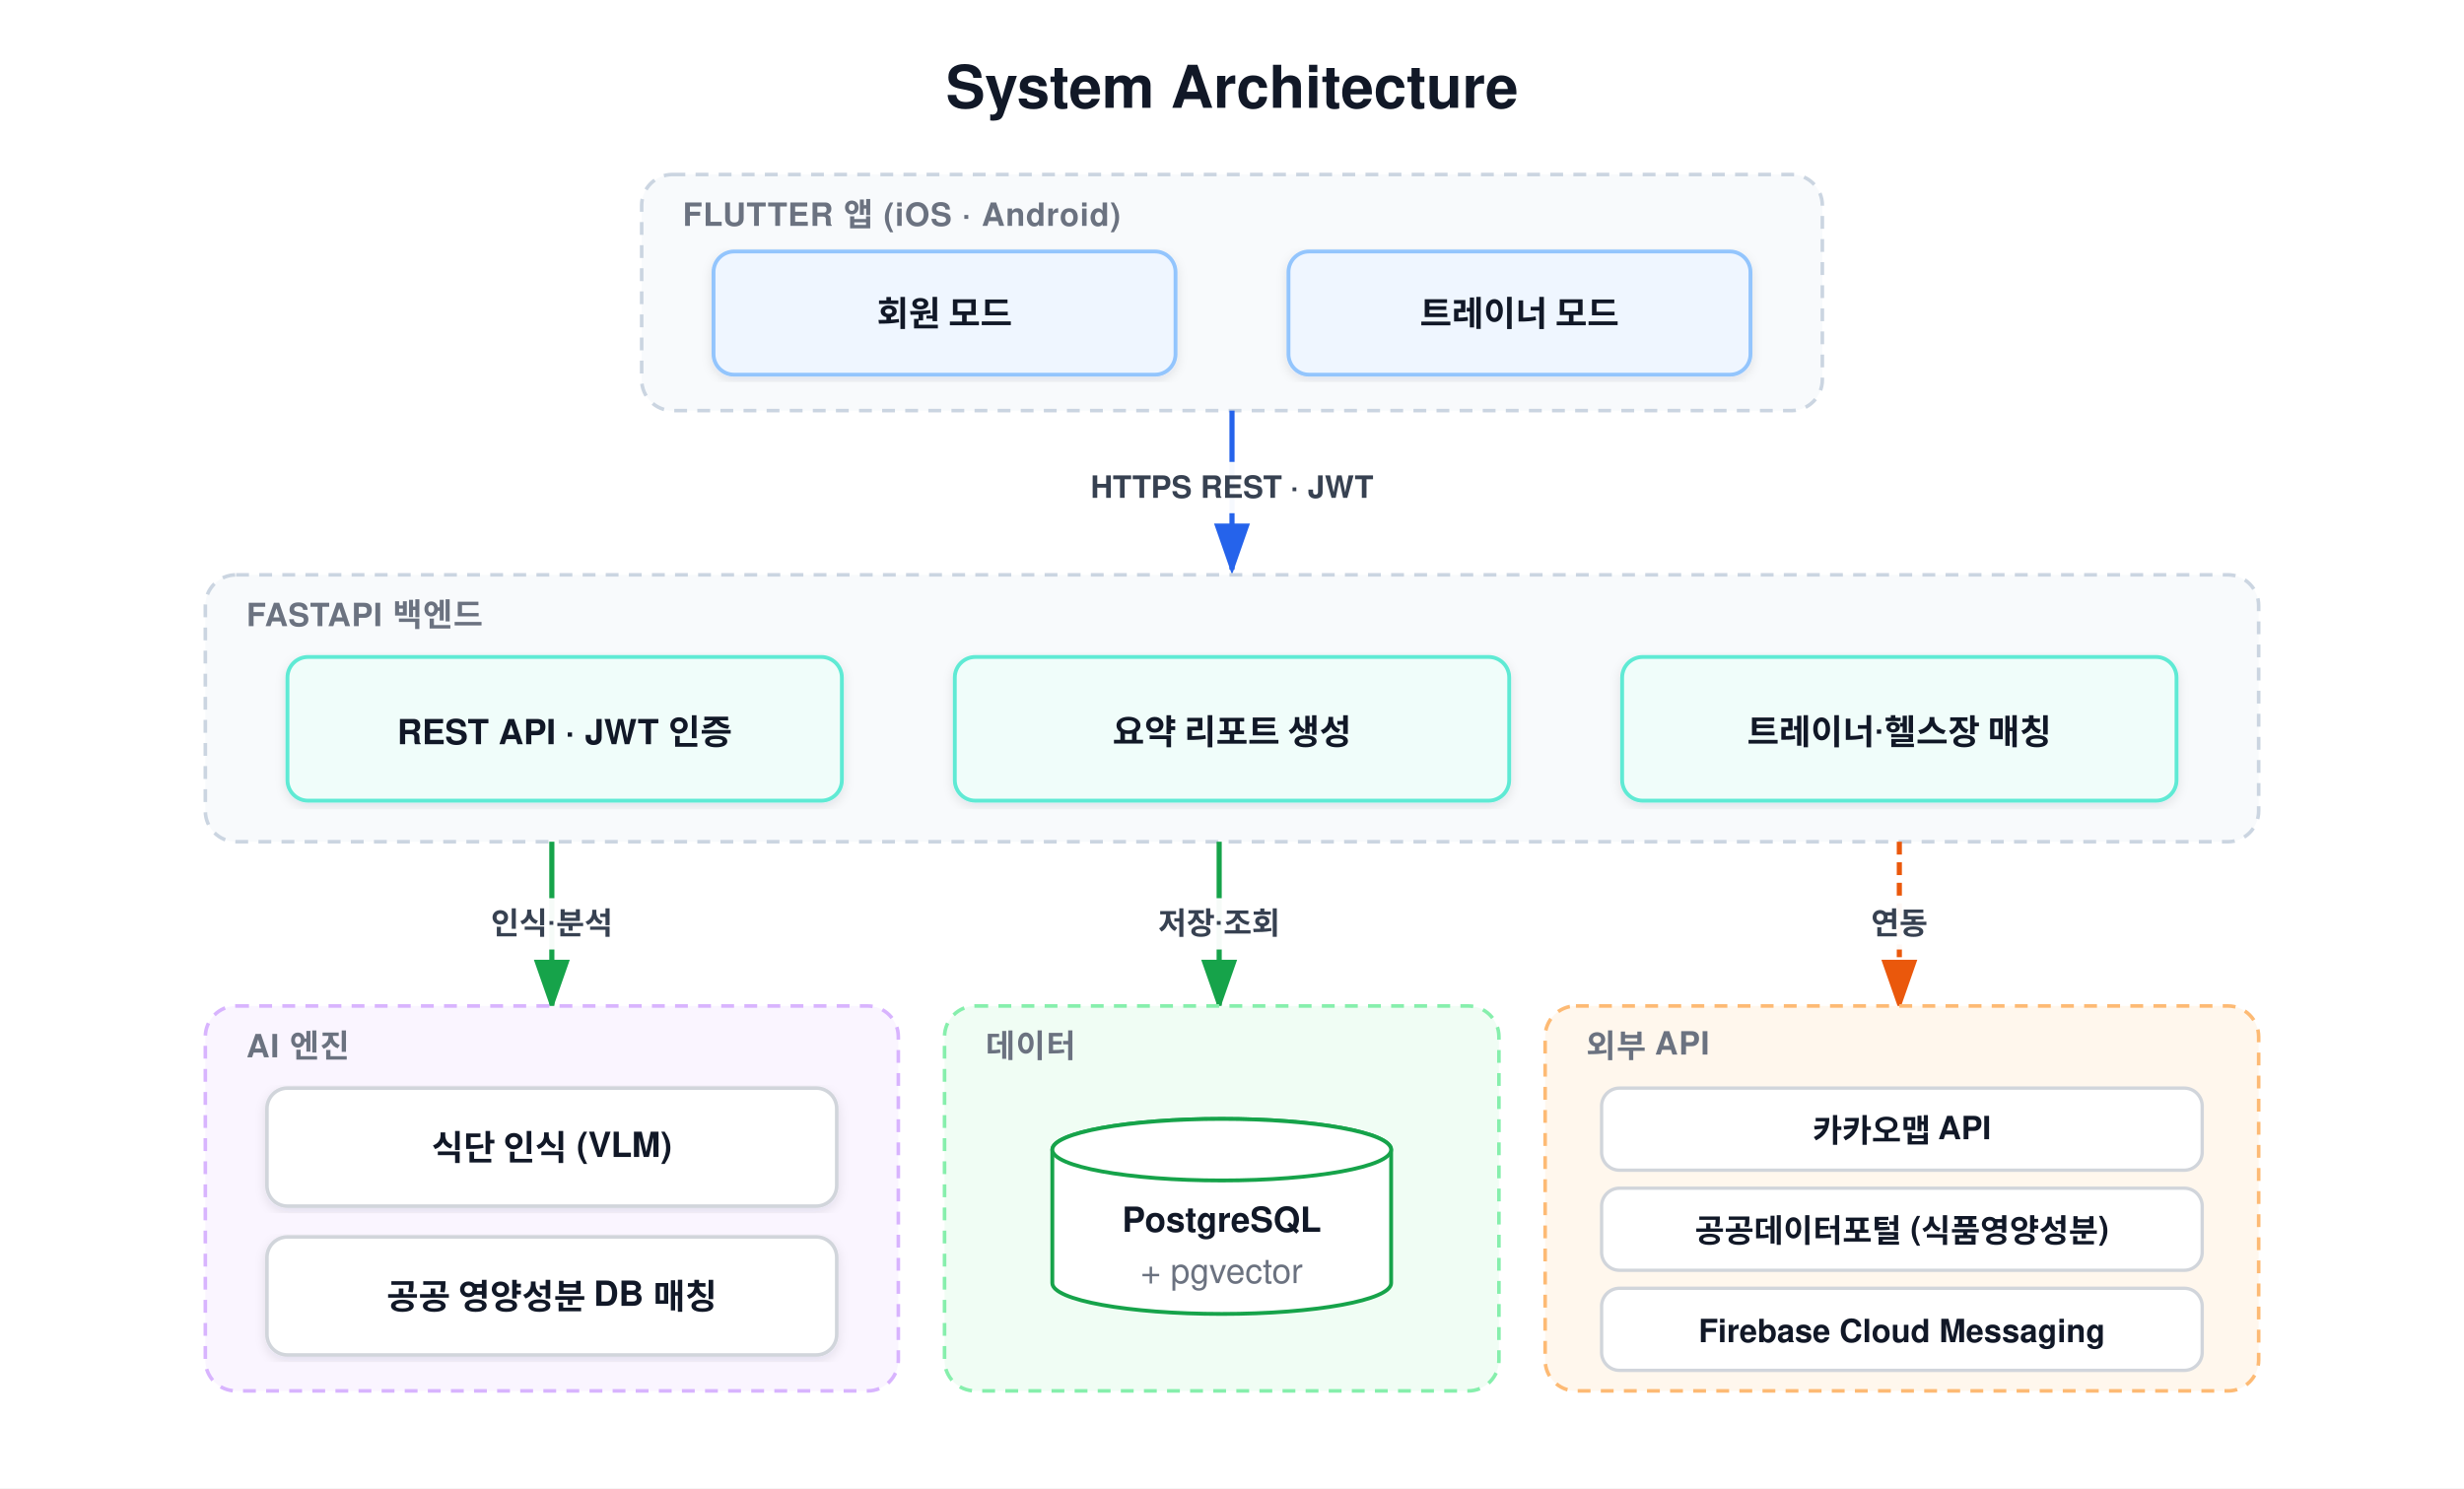
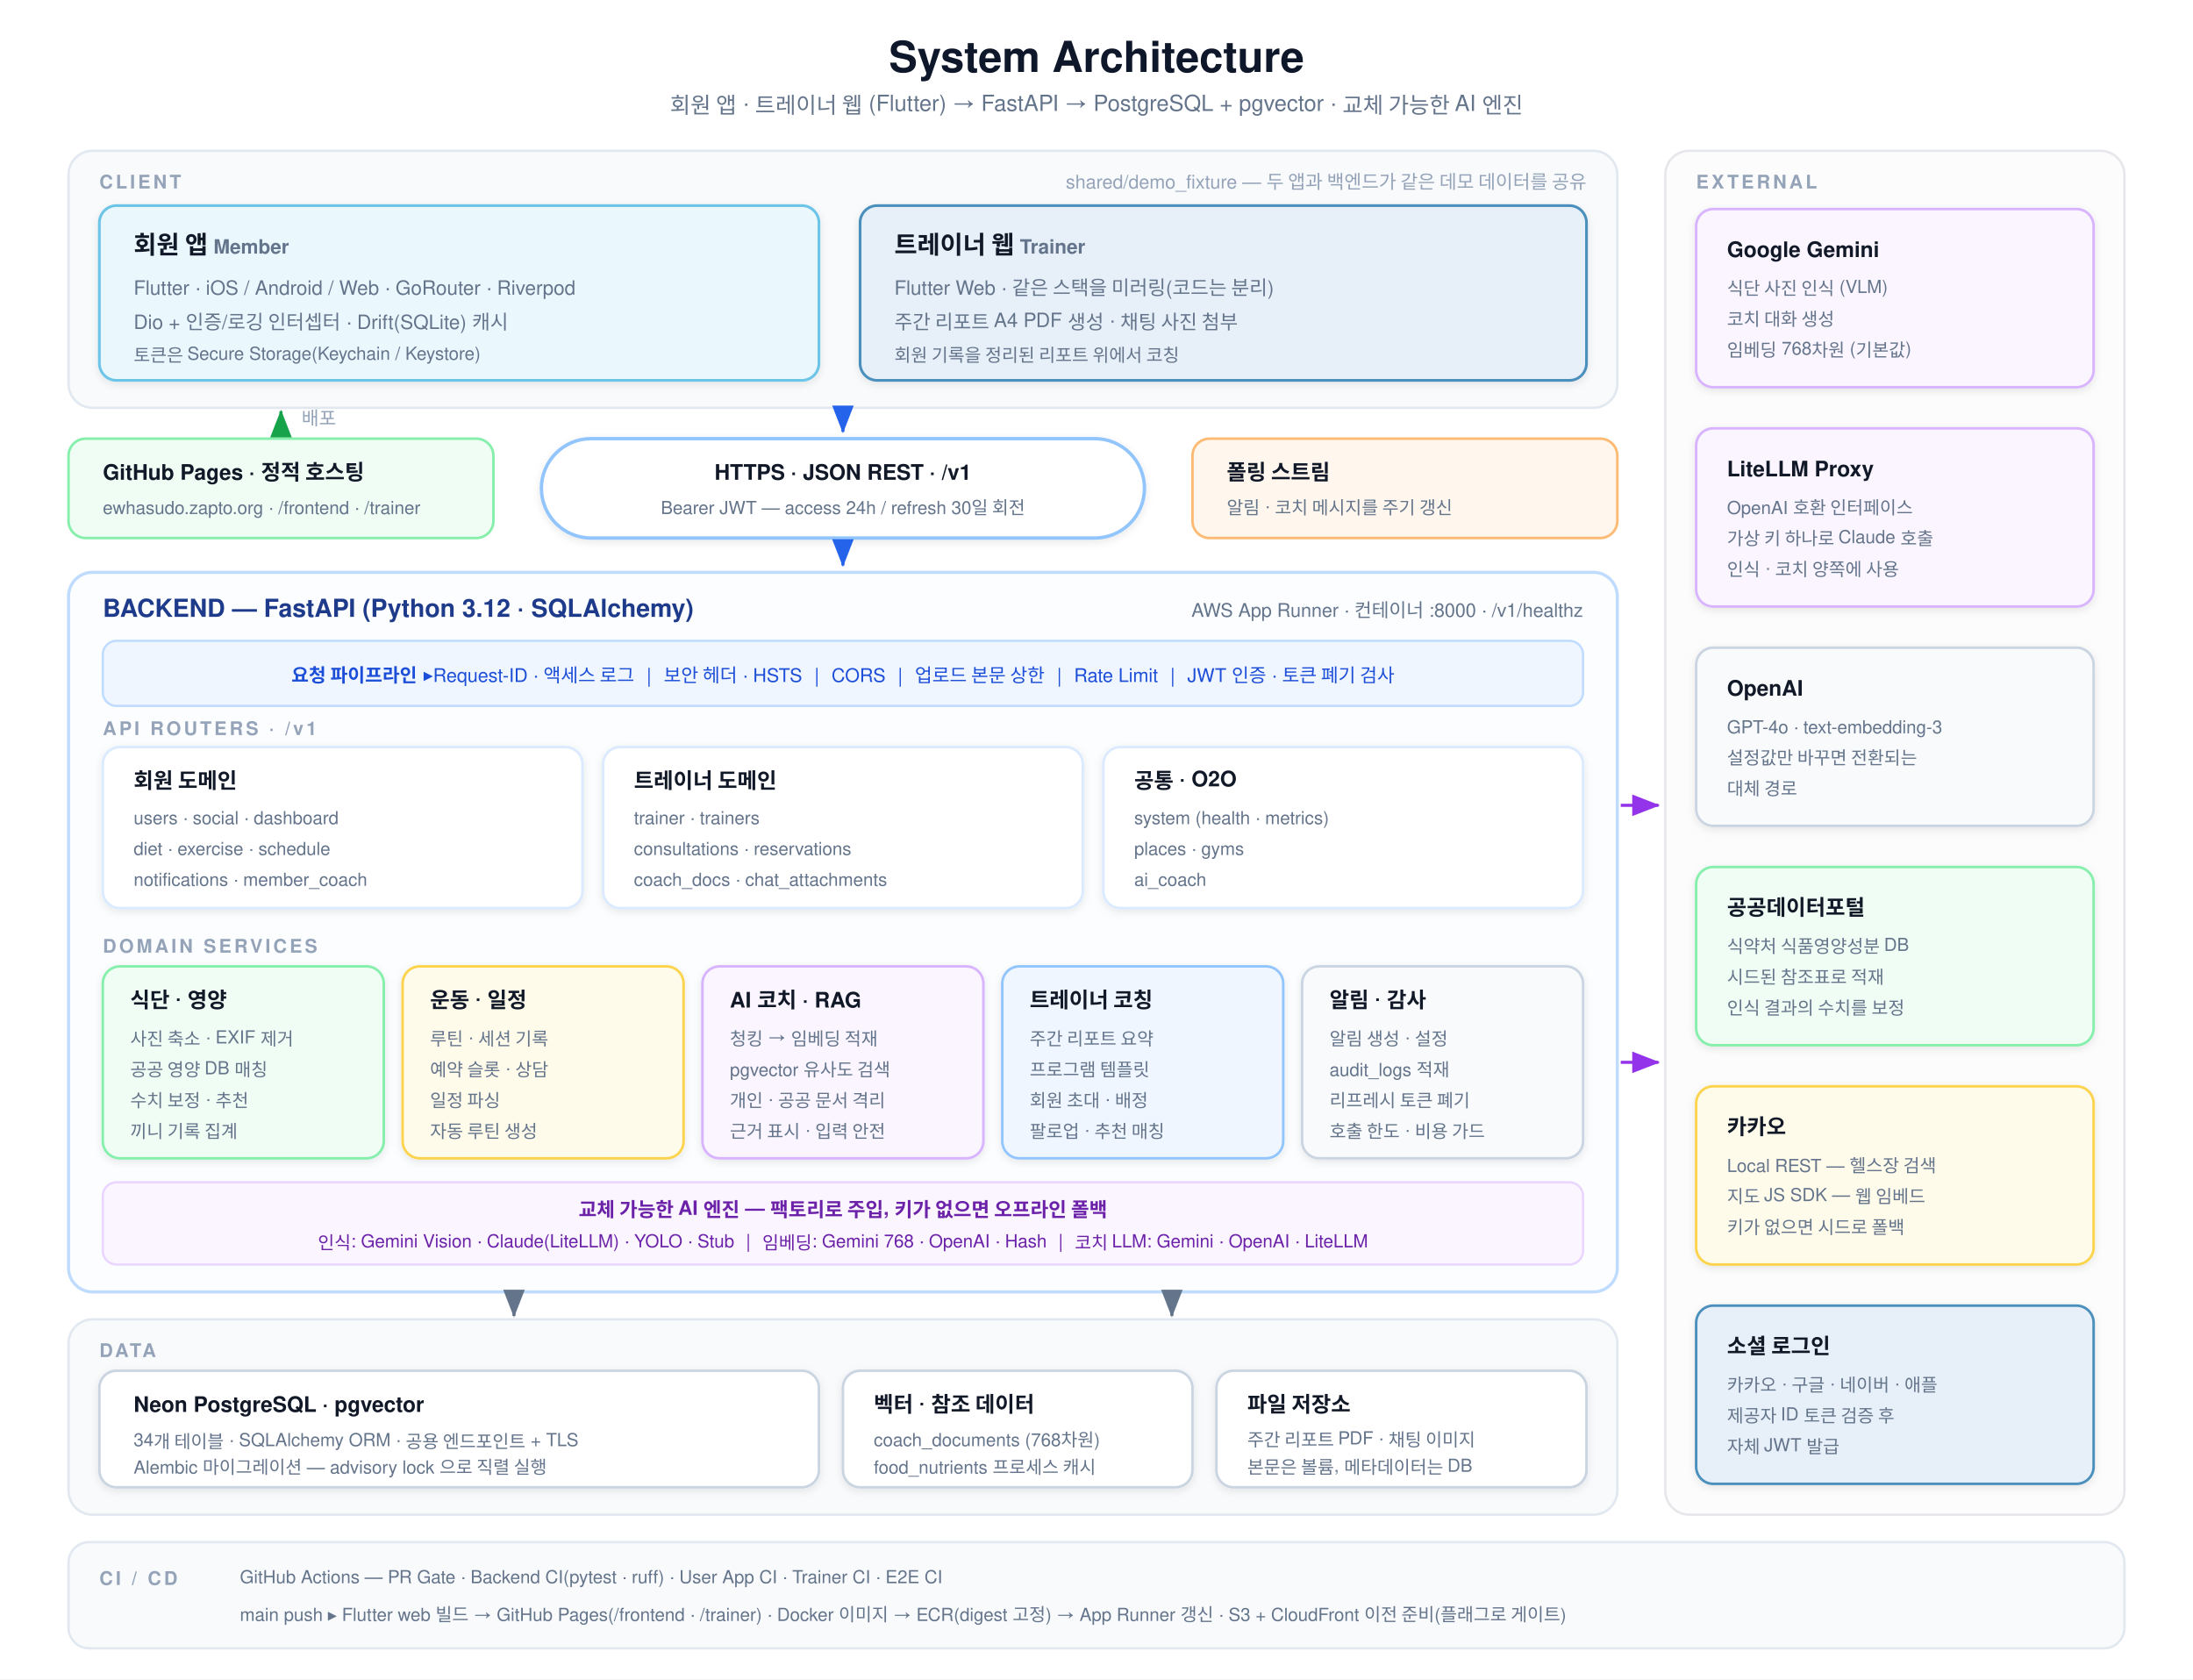
- <svg xmlns="http://www.w3.org/2000/svg" viewBox="0 0 960 580" width="960" height="580">
+ <svg xmlns="http://www.w3.org/2000/svg" viewBox="0 0 1280 980" width="1280" height="980">
  <style>
    text { font-family: 'Helvetica Neue', Helvetica, Arial, 'Apple SD Gothic Neo', 'Malgun Gothic', sans-serif; }
-     .title { font-size: 23px; font-weight: 700; fill: #111827; }
-     .layer { font-size: 12.5px; font-weight: 700; fill: #6b7280; letter-spacing: 0.3px; }
-     .node { font-size: 13.5px; font-weight: 600; fill: #111827; }
-     .lbl { font-size: 12px; font-weight: 600; fill: #374151; }
+     .title   { font-size: 25px; font-weight: 700; fill: #0f172a; }
+     .subtitle{ font-size: 13px; fill: #64748b; }
+     .band    { font-size: 11px; font-weight: 700; fill: #94a3b8; letter-spacing: 1.6px; }
+     .zone    { font-size: 14.5px; font-weight: 700; fill: #1e3a8a; }
+     .zone-s  { font-size: 11px; fill: #64748b; }
+     .card-t  { font-size: 14.5px; font-weight: 700; fill: #111827; }
+     .card-t2 { font-size: 12.5px; font-weight: 700; fill: #111827; }
+     .card-s  { font-size: 11.5px; fill: #64748b; }
+     .card-xs { font-size: 10.5px; fill: #64748b; }
+     .mid     { font-size: 11px; fill: #1d4ed8; }
+     .mid-b   { font-size: 11px; font-weight: 700; fill: #1d4ed8; }
+     .eng     { font-size: 10.5px; fill: #6b21a8; }
+     .eng-b   { font-size: 11.5px; font-weight: 700; fill: #6b21a8; }
+     .note    { font-size: 11px; fill: #94a3b8; }
+     .flow    { font-size: 10.5px; font-weight: 700; fill: #2563eb; }
  </style>
  <defs>
-     <marker id="ar-b" markerWidth="10" markerHeight="7" refX="9" refY="3.5" orient="auto">
-       <polygon points="0 0, 10 3.5, 0 7" fill="#2563eb" />
+     <marker id="ar-blue" markerWidth="9" markerHeight="7" refX="8.5" refY="3.5" orient="auto">
+       <polygon points="0 0, 9 3.5, 0 7" fill="#2563eb" />
    </marker>
-     <marker id="ar-g" markerWidth="10" markerHeight="7" refX="9" refY="3.5" orient="auto">
-       <polygon points="0 0, 10 3.5, 0 7" fill="#16a34a" />
+     <marker id="ar-slate" markerWidth="9" markerHeight="7" refX="8.5" refY="3.5" orient="auto">
+       <polygon points="0 0, 9 3.5, 0 7" fill="#64748b" />
    </marker>
-     <marker id="ar-y" markerWidth="10" markerHeight="7" refX="9" refY="3.5" orient="auto">
-       <polygon points="0 0, 10 3.5, 0 7" fill="#ea580c" />
+     <marker id="ar-purple" markerWidth="9" markerHeight="7" refX="8.5" refY="3.5" orient="auto">
+       <polygon points="0 0, 9 3.5, 0 7" fill="#9333ea" />
    </marker>
-     <filter id="s2" x="-6%" y="-6%" width="112%" height="112%">
-       <feDropShadow dx="0" dy="1.5" stdDeviation="2" flood-color="#0f172a" flood-opacity="0.10" />
+     <marker id="ar-green" markerWidth="9" markerHeight="7" refX="8.5" refY="3.5" orient="auto">
+       <polygon points="0 0, 9 3.5, 0 7" fill="#16a34a" />
+     </marker>
+     <filter id="soft" x="-10%" y="-10%" width="120%" height="124%">
+       <feDropShadow dx="0" dy="1.5" stdDeviation="2.4" flood-color="#0f172a" flood-opacity="0.09" />
    </filter>
  </defs>
-   <rect width="960" height="580" fill="#ffffff" />
-   <text x="480" y="42" text-anchor="middle" class="title">System Architecture</text>
-   <rect x="250" y="68" width="460" height="92" rx="12" fill="#f8fafc" stroke="#cbd5e1" stroke-width="1.4" stroke-dasharray="5,4" />
-   <text x="266" y="88" class="layer">FLUTTER 앱 (iOS · Android)</text>
-   <rect x="278" y="98" width="180" height="48" rx="8" fill="#eff6ff" stroke="#93c5fd" stroke-width="1.5" filter="url(#s2)" />
-   <text x="368" y="127" text-anchor="middle" class="node">회원 모드</text>
-   <rect x="502" y="98" width="180" height="48" rx="8" fill="#eff6ff" stroke="#93c5fd" stroke-width="1.5" filter="url(#s2)" />
-   <text x="592" y="127" text-anchor="middle" class="node">트레이너 모드</text>
-   <line x1="480" y1="160" x2="480" y2="222" stroke="#2563eb" stroke-width="2" marker-end="url(#ar-b)" />
-   <rect x="424" y="180" width="112" height="20" rx="4" fill="#ffffff" opacity="0.96" />
-   <text x="480" y="194" text-anchor="middle" class="lbl">HTTPS REST · JWT</text>
-   <rect x="80" y="224" width="800" height="104" rx="12" fill="#f8fafc" stroke="#cbd5e1" stroke-width="1.4" stroke-dasharray="5,4" />
-   <text x="96" y="244" class="layer">FASTAPI 백엔드</text>
-   <rect x="112" y="256" width="216" height="56" rx="8" fill="#f0fdfa" stroke="#5eead4" stroke-width="1.5" filter="url(#s2)" />
-   <text x="220" y="290" text-anchor="middle" class="node">REST API · JWT 인증</text>
-   <rect x="372" y="256" width="216" height="56" rx="8" fill="#f0fdfa" stroke="#5eead4" stroke-width="1.5" filter="url(#s2)" />
-   <text x="480" y="290" text-anchor="middle" class="node">요약 리포트 생성</text>
-   <rect x="632" y="256" width="216" height="56" rx="8" fill="#f0fdfa" stroke="#5eead4" stroke-width="1.5" filter="url(#s2)" />
-   <text x="740" y="290" text-anchor="middle" class="node">트레이너·헬스장 매칭</text>
-   <line x1="215" y1="328" x2="215" y2="392" stroke="#16a34a" stroke-width="2" marker-end="url(#ar-g)" />
-   <rect x="180" y="350" width="70" height="20" rx="4" fill="#ffffff" opacity="0.96" />
-   <text x="215" y="364" text-anchor="middle" class="lbl">인식·분석</text>
-   <line x1="475" y1="328" x2="475" y2="392" stroke="#16a34a" stroke-width="2" marker-end="url(#ar-g)" />
-   <rect x="442" y="350" width="66" height="20" rx="4" fill="#ffffff" opacity="0.96" />
-   <text x="475" y="364" text-anchor="middle" class="lbl">저장·조회</text>
-   <line x1="740" y1="328" x2="740" y2="392" stroke="#ea580c" stroke-width="2" stroke-dasharray="5,3" marker-end="url(#ar-y)" />
-   <rect x="718" y="350" width="44" height="20" rx="4" fill="#ffffff" opacity="0.96" />
-   <text x="740" y="364" text-anchor="middle" class="lbl">연동</text>
-   <rect x="80" y="392" width="270" height="150" rx="12" fill="#faf5ff" stroke="#d8b4fe" stroke-width="1.4" stroke-dasharray="5,4" />
-   <text x="96" y="412" class="layer">AI 엔진</text>
-   <rect x="104" y="424" width="222" height="46" rx="8" fill="#ffffff" stroke="#d1d5db" stroke-width="1.4" filter="url(#s2)" />
-   <text x="215" y="452" text-anchor="middle" class="node">식단 인식 (VLM)</text>
-   <rect x="104" y="482" width="222" height="46" rx="8" fill="#ffffff" stroke="#d1d5db" stroke-width="1.4" filter="url(#s2)" />
-   <text x="215" y="510" text-anchor="middle" class="node">공공 영양성분 DB 매칭</text>
-   <rect x="368" y="392" width="216" height="150" rx="12" fill="#f0fdf4" stroke="#86efac" stroke-width="1.4" stroke-dasharray="5,4" />
-   <text x="384" y="412" class="layer">데이터</text>
-   <path d="M410 448 a66 12 0 0 1 132 0 l0 52 a66 12 0 0 1 -132 0 Z" fill="#ffffff" stroke="#16a34a" stroke-width="1.5" />
-   <ellipse cx="476" cy="448" rx="66" ry="12" fill="#ffffff" stroke="#16a34a" stroke-width="1.5" />
-   <text x="476" y="480" text-anchor="middle" class="node">PostgreSQL</text>
-   <text x="476" y="500" text-anchor="middle" class="node" style="font-weight:400;fill:#6b7280">+ pgvector</text>
-   <rect x="602" y="392" width="278" height="150" rx="12" fill="#fff7ed" stroke="#fdba74" stroke-width="1.4" stroke-dasharray="5,4" />
-   <text x="618" y="412" class="layer">외부 API</text>
-   <rect x="624" y="424" width="234" height="32" rx="7" fill="#ffffff" stroke="#d1d5db" stroke-width="1.3" />
-   <text x="741" y="445" text-anchor="middle" class="node" style="font-size:12.5px">카카오맵 API</text>
-   <rect x="624" y="463" width="234" height="32" rx="7" fill="#ffffff" stroke="#d1d5db" stroke-width="1.3" />
-   <text x="741" y="484" text-anchor="middle" class="node" style="font-size:12.5px">공공데이터포털 (식품영양성분)</text>
-   <rect x="624" y="502" width="234" height="32" rx="7" fill="#ffffff" stroke="#d1d5db" stroke-width="1.3" />
-   <text x="741" y="523" text-anchor="middle" class="node" style="font-size:12.5px">Firebase Cloud Messaging</text>
+   <rect width="1280" height="980" fill="#ffffff" />
+   <text x="640" y="42" text-anchor="middle" class="title">System Architecture</text>
+   <text x="640" y="66" text-anchor="middle" class="subtitle">회원 앱 · 트레이너 웹 (Flutter)  →  FastAPI  →  PostgreSQL + pgvector  ·  교체 가능한 AI 엔진</text>
+   <rect x="40" y="88" width="904" height="150" rx="14" fill="#f8fafc" stroke="#e2e8f0" stroke-width="1.4" />
+   <text x="58" y="110" class="band">CLIENT</text>
+   <text x="926" y="110" text-anchor="end" class="note">shared/demo_fixture — 두 앱과 백엔드가 같은 데모 데이터를 공유</text>
+   <rect x="58" y="120" width="420" height="102" rx="10" fill="#eaf7fd" stroke="#6cc4e6" stroke-width="1.6" filter="url(#soft)" />
+   <text x="78" y="148" class="card-t">회원 앱 <tspan class="card-s">Member</tspan>
+   </text>
+   <text x="78" y="172" class="card-s">Flutter · iOS / Android / Web · GoRouter · Riverpod</text>
+   <text x="78" y="192" class="card-s">Dio + 인증/로깅 인터셉터 · Drift(SQLite) 캐시</text>
+   <text x="78" y="211" class="card-xs">토큰은 Secure Storage(Keychain / Keystore)</text>
+   <rect x="502" y="120" width="424" height="102" rx="10" fill="#e7f0f8" stroke="#4b8fbc" stroke-width="1.6" filter="url(#soft)" />
+   <text x="522" y="148" class="card-t">트레이너 웹 <tspan class="card-s">Trainer</tspan>
+   </text>
+   <text x="522" y="172" class="card-s">Flutter Web · 같은 스택을 미러링(코드는 분리)</text>
+   <text x="522" y="192" class="card-s">주간 리포트 A4 PDF 생성 · 채팅 사진 첨부</text>
+   <text x="522" y="211" class="card-xs">회원 기록을 정리된 리포트 위에서 코칭</text>
+   <rect x="40" y="256" width="248" height="58" rx="10" fill="#f0fdf4" stroke="#86efac" stroke-width="1.5" />
+   <text x="60" y="280" class="card-t2">GitHub Pages · 정적 호스팅</text>
+   <text x="60" y="300" class="card-xs">ewhasudo.zapto.org · /frontend · /trainer</text>
+   <rect x="316" y="256" width="352" height="58" rx="29" fill="#ffffff" stroke="#93c5fd" stroke-width="2" filter="url(#soft)" />
+   <text x="492" y="280" text-anchor="middle" class="card-t2">HTTPS · JSON REST  ·  /v1</text>
+   <text x="492" y="300" text-anchor="middle" class="card-xs">Bearer JWT — access 24h / refresh 30일 회전</text>
+   <rect x="696" y="256" width="248" height="58" rx="10" fill="#fff7ed" stroke="#fdba74" stroke-width="1.5" />
+   <text x="716" y="280" class="card-t2">폴링 스트림</text>
+   <text x="716" y="300" class="card-xs">알림 · 코치 메시지를 주기 갱신</text>
+   <line x1="164" y1="254" x2="164" y2="240" stroke="#16a34a" stroke-width="1.8" marker-end="url(#ar-green)" />
+   <text x="176" y="248" class="note">배포</text>
+   <line x1="492" y1="240" x2="492" y2="252" stroke="#2563eb" stroke-width="1.8" marker-end="url(#ar-blue)" />
+   <line x1="492" y1="316" x2="492" y2="330" stroke="#2563eb" stroke-width="1.8" marker-end="url(#ar-blue)" />
+   <rect x="40" y="334" width="904" height="420" rx="14" fill="#fbfdff" stroke="#bfdbfe" stroke-width="1.8" />
+   <text x="60" y="360" class="zone">BACKEND — FastAPI (Python 3.12 · SQLAlchemy)</text>
+   <text x="924" y="360" text-anchor="end" class="zone-s">AWS App Runner · 컨테이너 :8000 · /v1/healthz</text>
+   <rect x="60" y="374" width="864" height="38" rx="8" fill="#eff6ff" stroke="#bfdbfe" stroke-width="1.3" />
+   <text x="492" y="398" text-anchor="middle" class="mid">
+     <tspan class="mid-b">요청 파이프라인 ▸ </tspan>Request-ID · 액세스 로그  │  보안 헤더 · HSTS  │  CORS  │  업로드 본문 상한  │  Rate Limit  │  JWT 인증 · 토큰 폐기 검사</text>
+   <text x="60" y="429" class="band">API ROUTERS  ·  /v1</text>
+   <rect x="60" y="436" width="280" height="94" rx="10" fill="#ffffff" stroke="#dbeafe" stroke-width="1.5" filter="url(#soft)" />
+   <text x="78" y="460" class="card-t2">회원 도메인</text>
+   <text x="78" y="481" class="card-xs">users · social · dashboard</text>
+   <text x="78" y="499" class="card-xs">diet · exercise · schedule</text>
+   <text x="78" y="517" class="card-xs">notifications · member_coach</text>
+   <rect x="352" y="436" width="280" height="94" rx="10" fill="#ffffff" stroke="#dbeafe" stroke-width="1.5" filter="url(#soft)" />
+   <text x="370" y="460" class="card-t2">트레이너 도메인</text>
+   <text x="370" y="481" class="card-xs">trainer · trainers</text>
+   <text x="370" y="499" class="card-xs">consultations · reservations</text>
+   <text x="370" y="517" class="card-xs">coach_docs · chat_attachments</text>
+   <rect x="644" y="436" width="280" height="94" rx="10" fill="#ffffff" stroke="#dbeafe" stroke-width="1.5" filter="url(#soft)" />
+   <text x="662" y="460" class="card-t2">공통 · O2O</text>
+   <text x="662" y="481" class="card-xs">system (health · metrics)</text>
+   <text x="662" y="499" class="card-xs">places · gyms</text>
+   <text x="662" y="517" class="card-xs">ai_coach</text>
+   <text x="60" y="556" class="band">DOMAIN SERVICES</text>
+   <rect x="60" y="564" width="164" height="112" rx="10" fill="#f0fdf4" stroke="#86efac" stroke-width="1.5" filter="url(#soft)" />
+   <text x="76" y="588" class="card-t2">식단 · 영양</text>
+   <text x="76" y="610" class="card-xs">사진 축소 · EXIF 제거</text>
+   <text x="76" y="628" class="card-xs">공공 영양 DB 매칭</text>
+   <text x="76" y="646" class="card-xs">수치 보정 · 추천</text>
+   <text x="76" y="664" class="card-xs">끼니 기록 집계</text>
+   <rect x="235" y="564" width="164" height="112" rx="10" fill="#fffbeb" stroke="#fcd34d" stroke-width="1.5" filter="url(#soft)" />
+   <text x="251" y="588" class="card-t2">운동 · 일정</text>
+   <text x="251" y="610" class="card-xs">루틴 · 세션 기록</text>
+   <text x="251" y="628" class="card-xs">예약 슬롯 · 상담</text>
+   <text x="251" y="646" class="card-xs">일정 파싱</text>
+   <text x="251" y="664" class="card-xs">자동 루틴 생성</text>
+   <rect x="410" y="564" width="164" height="112" rx="10" fill="#faf5ff" stroke="#d8b4fe" stroke-width="1.5" filter="url(#soft)" />
+   <text x="426" y="588" class="card-t2">AI 코치 · RAG</text>
+   <text x="426" y="610" class="card-xs">청킹 → 임베딩 적재</text>
+   <text x="426" y="628" class="card-xs">pgvector 유사도 검색</text>
+   <text x="426" y="646" class="card-xs">개인 · 공공 문서 격리</text>
+   <text x="426" y="664" class="card-xs">근거 표시 · 입력 안전</text>
+   <rect x="585" y="564" width="164" height="112" rx="10" fill="#eff6ff" stroke="#93c5fd" stroke-width="1.5" filter="url(#soft)" />
+   <text x="601" y="588" class="card-t2">트레이너 코칭</text>
+   <text x="601" y="610" class="card-xs">주간 리포트 요약</text>
+   <text x="601" y="628" class="card-xs">프로그램 템플릿</text>
+   <text x="601" y="646" class="card-xs">회원 초대 · 배정</text>
+   <text x="601" y="664" class="card-xs">팔로업 · 추천 매칭</text>
+   <rect x="760" y="564" width="164" height="112" rx="10" fill="#f8fafc" stroke="#cbd5e1" stroke-width="1.5" filter="url(#soft)" />
+   <text x="776" y="588" class="card-t2">알림 · 감사</text>
+   <text x="776" y="610" class="card-xs">알림 생성 · 설정</text>
+   <text x="776" y="628" class="card-xs">audit_logs 적재</text>
+   <text x="776" y="646" class="card-xs">리프레시 토큰 폐기</text>
+   <text x="776" y="664" class="card-xs">호출 한도 · 비용 가드</text>
+   <rect x="60" y="690" width="864" height="48" rx="8" fill="#faf5ff" stroke="#e9d5ff" stroke-width="1.3" />
+   <text x="492" y="710" text-anchor="middle" class="eng-b">교체 가능한 AI 엔진 — 팩토리로 주입, 키가 없으면 오프라인 폴백</text>
+   <text x="492" y="729" text-anchor="middle" class="eng">인식: Gemini Vision · Claude(LiteLLM) · YOLO · Stub   │   임베딩: Gemini 768 · OpenAI · Hash   │   코치 LLM: Gemini · OpenAI · LiteLLM</text>
+   <line x1="300" y1="756" x2="300" y2="768" stroke="#64748b" stroke-width="1.8" marker-end="url(#ar-slate)" />
+   <line x1="684" y1="756" x2="684" y2="768" stroke="#64748b" stroke-width="1.8" marker-end="url(#ar-slate)" />
+   <rect x="40" y="770" width="904" height="114" rx="14" fill="#f8fafc" stroke="#e2e8f0" stroke-width="1.4" />
+   <text x="58" y="792" class="band">DATA</text>
+   <rect x="58" y="800" width="420" height="68" rx="10" fill="#ffffff" stroke="#cbd5e1" stroke-width="1.5" filter="url(#soft)" />
+   <text x="78" y="824" class="card-t2">Neon PostgreSQL · pgvector</text>
+   <text x="78" y="844" class="card-xs">34개 테이블 · SQLAlchemy ORM · 공용 엔드포인트 + TLS</text>
+   <text x="78" y="860" class="card-xs">Alembic 마이그레이션 — advisory lock 으로 직렬 실행</text>
+   <rect x="492" y="800" width="204" height="68" rx="10" fill="#ffffff" stroke="#cbd5e1" stroke-width="1.5" filter="url(#soft)" />
+   <text x="510" y="824" class="card-t2">벡터 · 참조 데이터</text>
+   <text x="510" y="844" class="card-xs">coach_documents (768차원)</text>
+   <text x="510" y="860" class="card-xs">food_nutrients 프로세스 캐시</text>
+   <rect x="710" y="800" width="216" height="68" rx="10" fill="#ffffff" stroke="#cbd5e1" stroke-width="1.5" filter="url(#soft)" />
+   <text x="728" y="824" class="card-t2">파일 저장소</text>
+   <text x="728" y="844" class="card-xs">주간 리포트 PDF · 채팅 이미지</text>
+   <text x="728" y="860" class="card-xs">본문은 볼륨, 메타데이터는 DB</text>
+   <rect x="972" y="88" width="268" height="796" rx="14" fill="#fcfcfd" stroke="#e5e7eb" stroke-width="1.4" />
+   <text x="990" y="110" class="band">EXTERNAL</text>
+   <rect x="990" y="122" width="232" height="104" rx="10" fill="#faf5ff" stroke="#d8b4fe" stroke-width="1.5" filter="url(#soft)" />
+   <text x="1008" y="150" class="card-t2">Google Gemini</text>
+   <text x="1008" y="172" class="card-xs">식단 사진 인식 (VLM)</text>
+   <text x="1008" y="190" class="card-xs">코치 대화 생성</text>
+   <text x="1008" y="208" class="card-xs">임베딩 768차원 (기본값)</text>
+   <rect x="990" y="250" width="232" height="104" rx="10" fill="#faf5ff" stroke="#d8b4fe" stroke-width="1.5" filter="url(#soft)" />
+   <text x="1008" y="278" class="card-t2">LiteLLM Proxy</text>
+   <text x="1008" y="300" class="card-xs">OpenAI 호환 인터페이스</text>
+   <text x="1008" y="318" class="card-xs">가상 키 하나로 Claude 호출</text>
+   <text x="1008" y="336" class="card-xs">인식 · 코치 양쪽에 사용</text>
+   <rect x="990" y="378" width="232" height="104" rx="10" fill="#f8fafc" stroke="#cbd5e1" stroke-width="1.5" filter="url(#soft)" />
+   <text x="1008" y="406" class="card-t2">OpenAI</text>
+   <text x="1008" y="428" class="card-xs">GPT-4o · text-embedding-3</text>
+   <text x="1008" y="446" class="card-xs">설정값만 바꾸면 전환되는</text>
+   <text x="1008" y="464" class="card-xs">대체 경로</text>
+   <rect x="990" y="506" width="232" height="104" rx="10" fill="#f0fdf4" stroke="#86efac" stroke-width="1.5" filter="url(#soft)" />
+   <text x="1008" y="534" class="card-t2">공공데이터포털</text>
+   <text x="1008" y="556" class="card-xs">식약처 식품영양성분 DB</text>
+   <text x="1008" y="574" class="card-xs">시드된 참조표로 적재</text>
+   <text x="1008" y="592" class="card-xs">인식 결과의 수치를 보정</text>
+   <rect x="990" y="634" width="232" height="104" rx="10" fill="#fffbeb" stroke="#fcd34d" stroke-width="1.5" filter="url(#soft)" />
+   <text x="1008" y="662" class="card-t2">카카오</text>
+   <text x="1008" y="684" class="card-xs">Local REST — 헬스장 검색</text>
+   <text x="1008" y="702" class="card-xs">지도 JS SDK — 웹 임베드</text>
+   <text x="1008" y="720" class="card-xs">키가 없으면 시드로 폴백</text>
+   <rect x="990" y="762" width="232" height="104" rx="10" fill="#e7f0f8" stroke="#4b8fbc" stroke-width="1.5" filter="url(#soft)" />
+   <text x="1008" y="790" class="card-t2">소셜 로그인</text>
+   <text x="1008" y="812" class="card-xs">카카오 · 구글 · 네이버 · 애플</text>
+   <text x="1008" y="830" class="card-xs">제공자 ID 토큰 검증 후</text>
+   <text x="1008" y="848" class="card-xs">자체 JWT 발급</text>
+   <line x1="946" y1="470" x2="968" y2="470" stroke="#9333ea" stroke-width="1.8" marker-end="url(#ar-purple)" />
+   <line x1="946" y1="620" x2="968" y2="620" stroke="#9333ea" stroke-width="1.8" marker-end="url(#ar-purple)" />
+   <rect x="40" y="900" width="1200" height="62" rx="12" fill="#f8fafc" stroke="#e2e8f0" stroke-width="1.4" />
+   <text x="58" y="925" class="band">CI / CD</text>
+   <text x="140" y="924" class="card-xs">GitHub Actions — PR Gate · Backend CI(pytest · ruff) · User App CI · Trainer CI · E2E CI</text>
+   <text x="140" y="946" class="card-xs">main push ▸ Flutter web 빌드 → GitHub Pages(/frontend · /trainer)   ·   Docker 이미지 → ECR(digest 고정) → App Runner 갱신   ·   S3 + CloudFront 이전 준비(플래그로 게이트)</text>
</svg>
